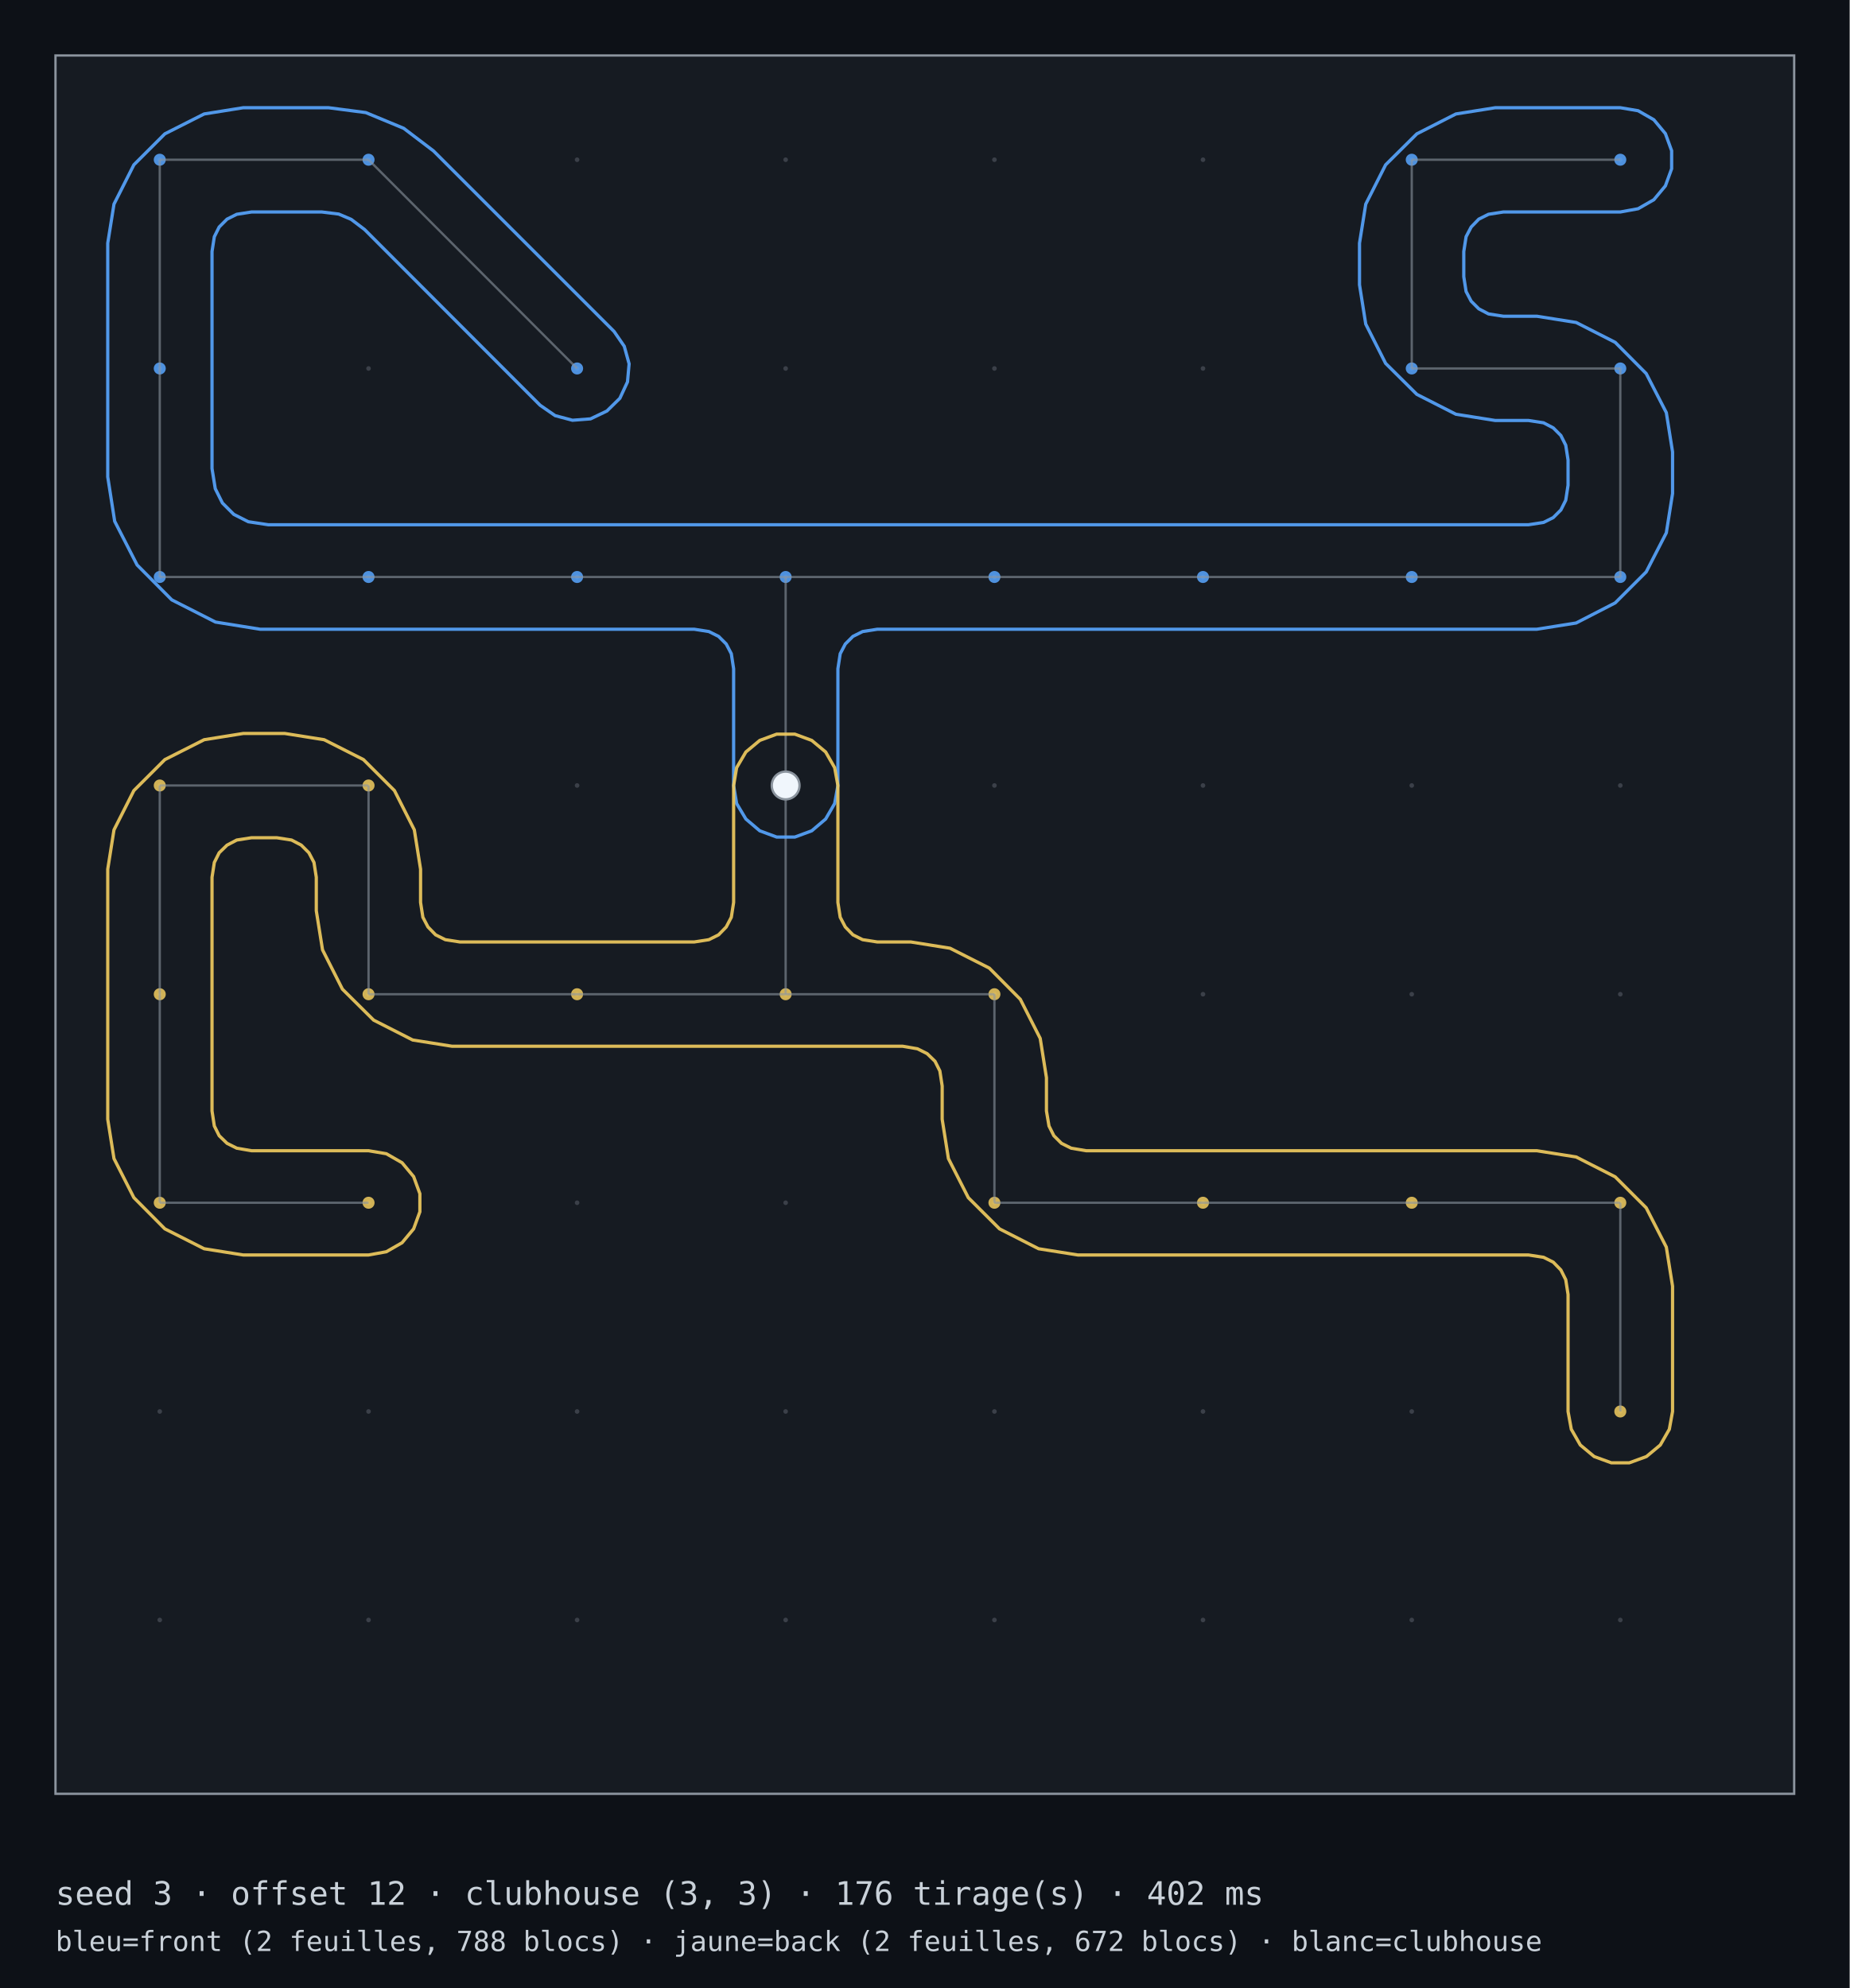
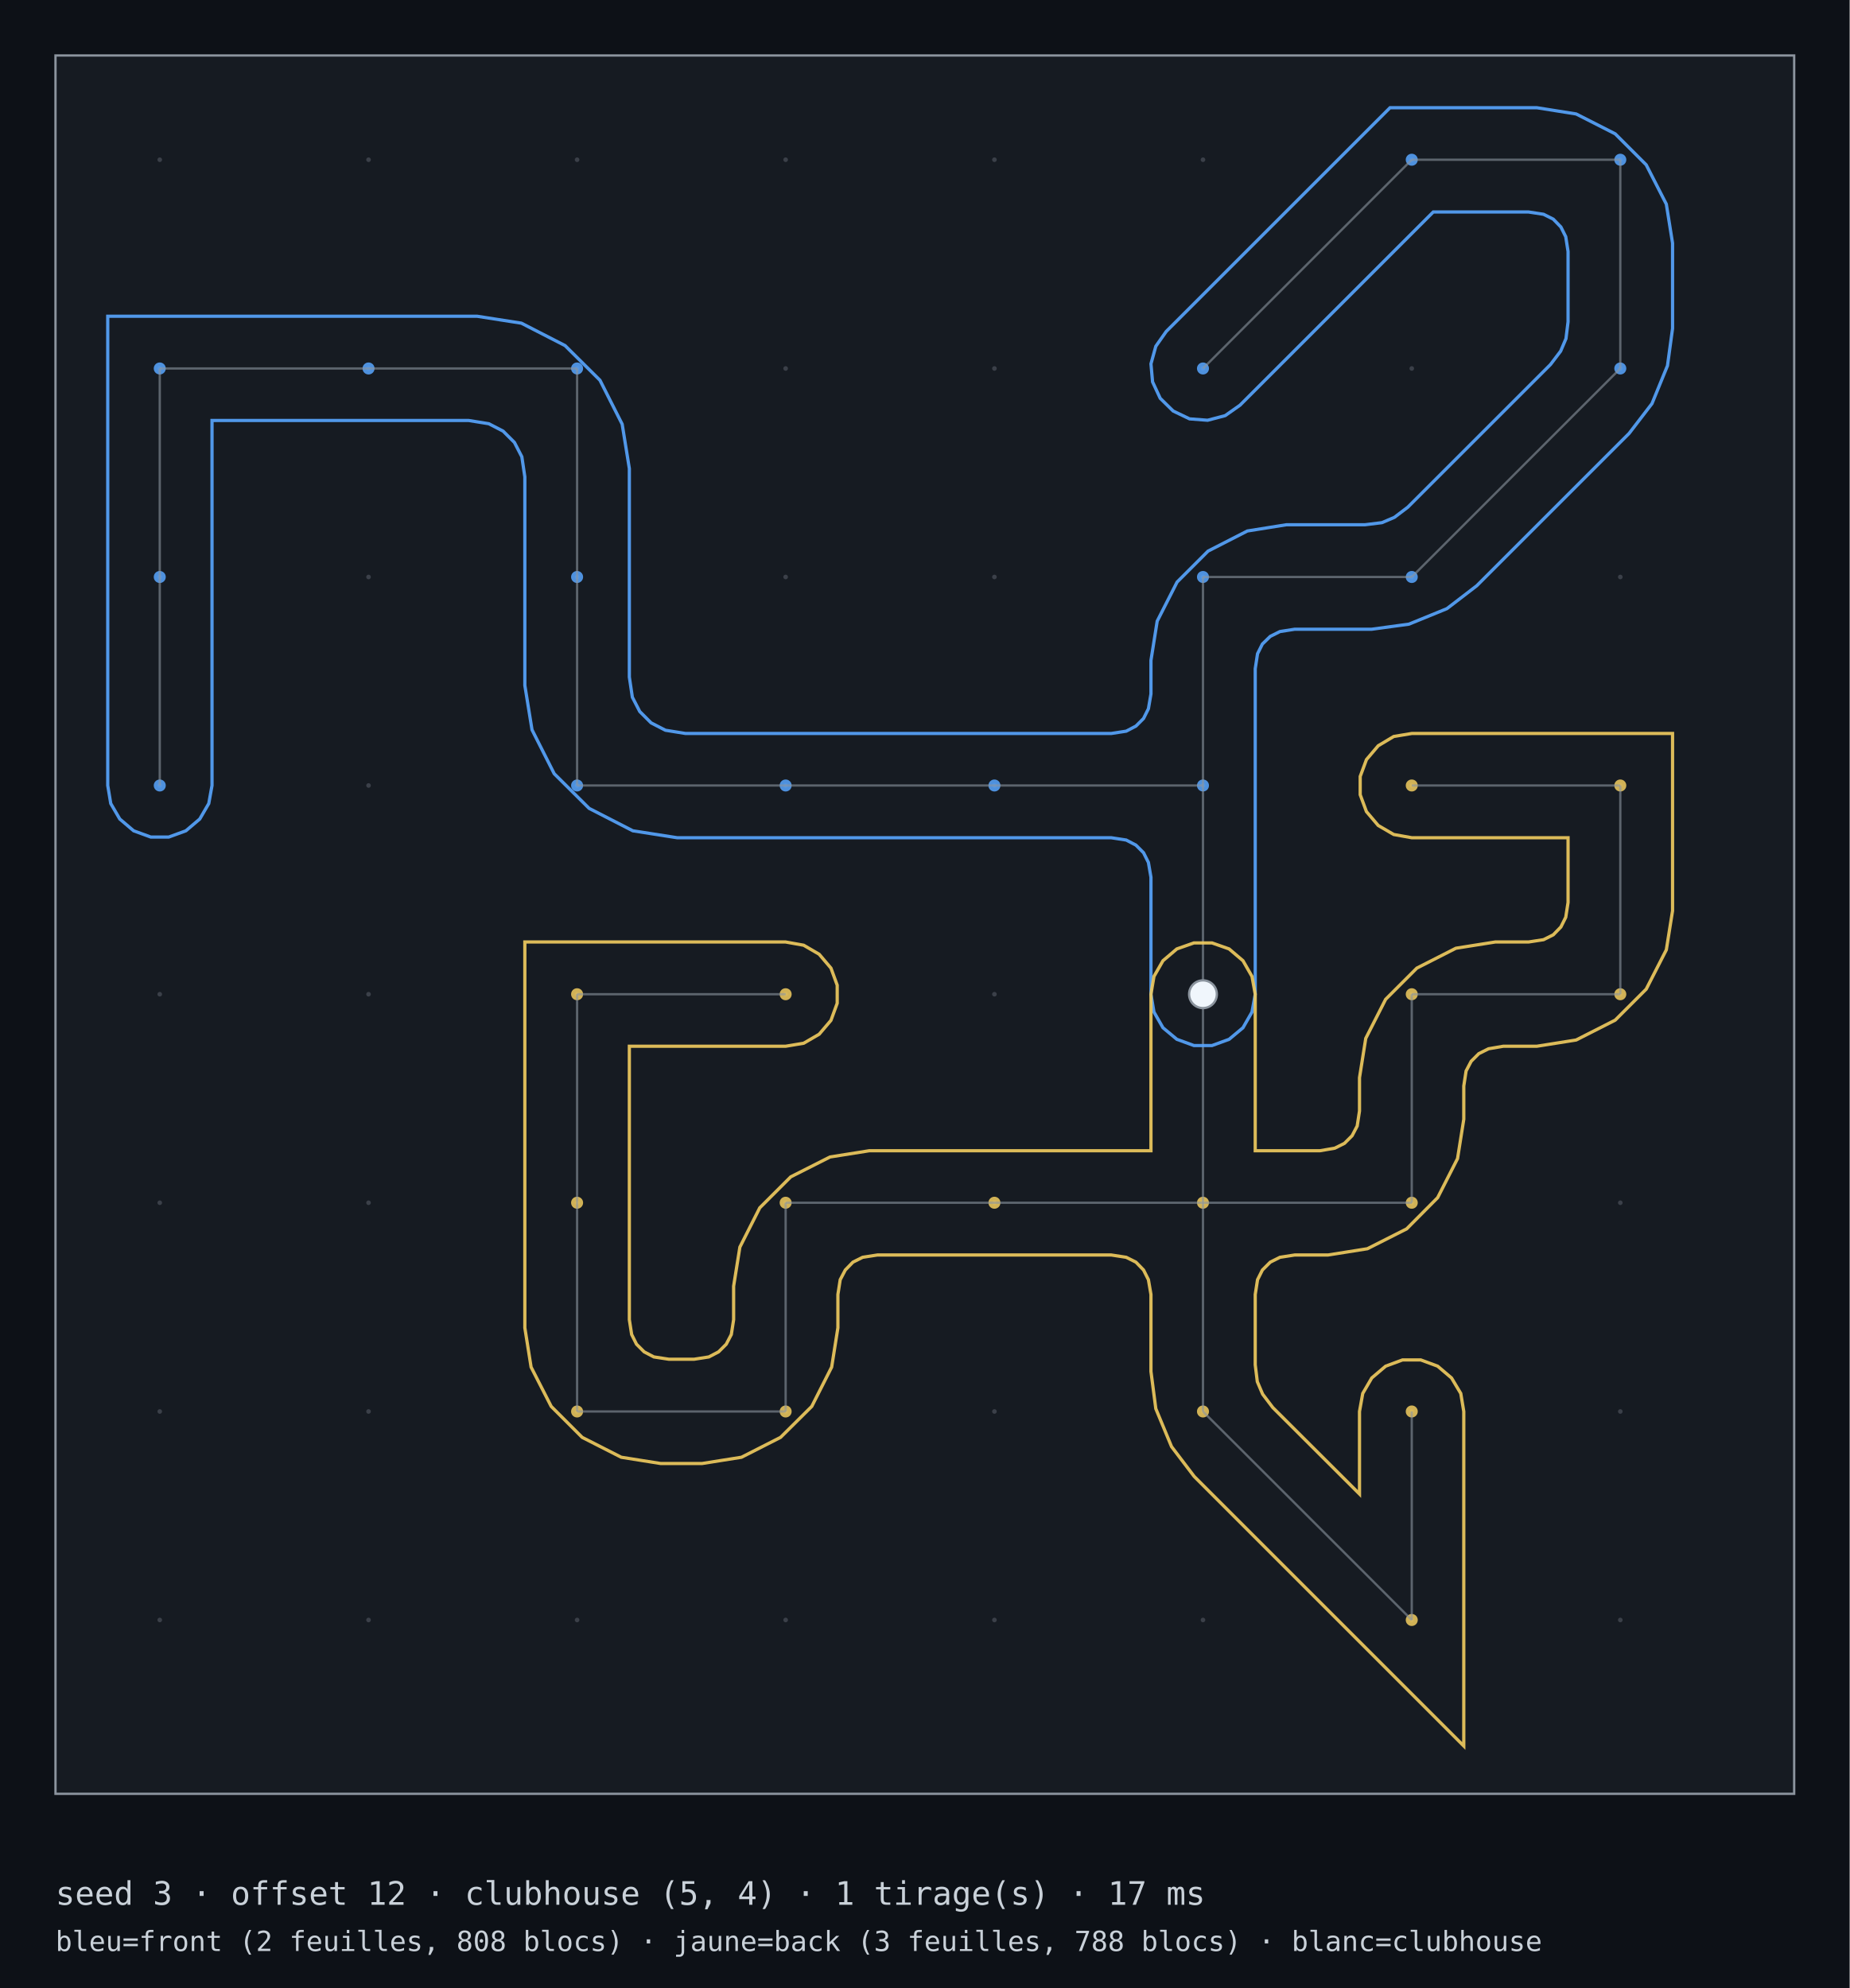
<svg xmlns="http://www.w3.org/2000/svg" width="800" height="860">
  <rect width="100%" height="100%" fill="#0d1117" />
  <rect x="24" y="24" width="752.0" height="752.0" fill="#161b22" stroke="#8b949e" />
  <style>text{font-family:monospace;fill:#c9d1d9}</style>
  <circle cx="69.1" cy="69.1" r="1.0" fill="#3b4049" />
  <circle cx="69.1" cy="159.4" r="1.0" fill="#3b4049" />
  <circle cx="69.1" cy="249.6" r="1.0" fill="#3b4049" />
  <circle cx="69.1" cy="339.8" r="1.0" fill="#3b4049" />
  <circle cx="69.1" cy="430.1" r="1.0" fill="#3b4049" />
  <circle cx="69.1" cy="520.3" r="1.0" fill="#3b4049" />
  <circle cx="69.1" cy="610.6" r="1.0" fill="#3b4049" />
  <circle cx="69.1" cy="700.8" r="1.0" fill="#3b4049" />
  <circle cx="159.4" cy="69.1" r="1.0" fill="#3b4049" />
  <circle cx="159.4" cy="159.4" r="1.0" fill="#3b4049" />
  <circle cx="159.4" cy="249.6" r="1.0" fill="#3b4049" />
  <circle cx="159.4" cy="339.8" r="1.0" fill="#3b4049" />
  <circle cx="159.4" cy="430.1" r="1.0" fill="#3b4049" />
  <circle cx="159.4" cy="520.3" r="1.0" fill="#3b4049" />
  <circle cx="159.4" cy="610.6" r="1.0" fill="#3b4049" />
  <circle cx="159.4" cy="700.8" r="1.0" fill="#3b4049" />
  <circle cx="249.6" cy="69.1" r="1.0" fill="#3b4049" />
  <circle cx="249.6" cy="159.4" r="1.0" fill="#3b4049" />
  <circle cx="249.6" cy="249.6" r="1.0" fill="#3b4049" />
  <circle cx="249.6" cy="339.8" r="1.0" fill="#3b4049" />
  <circle cx="249.6" cy="430.1" r="1.0" fill="#3b4049" />
  <circle cx="249.6" cy="520.3" r="1.0" fill="#3b4049" />
  <circle cx="249.6" cy="610.6" r="1.0" fill="#3b4049" />
  <circle cx="249.6" cy="700.8" r="1.0" fill="#3b4049" />
  <circle cx="339.8" cy="69.1" r="1.0" fill="#3b4049" />
  <circle cx="339.8" cy="159.4" r="1.0" fill="#3b4049" />
  <circle cx="339.8" cy="249.6" r="1.0" fill="#3b4049" />
  <circle cx="339.8" cy="339.8" r="1.0" fill="#3b4049" />
  <circle cx="339.8" cy="430.1" r="1.0" fill="#3b4049" />
  <circle cx="339.8" cy="520.3" r="1.0" fill="#3b4049" />
  <circle cx="339.8" cy="610.6" r="1.0" fill="#3b4049" />
  <circle cx="339.8" cy="700.8" r="1.0" fill="#3b4049" />
  <circle cx="430.1" cy="69.1" r="1.0" fill="#3b4049" />
  <circle cx="430.1" cy="159.4" r="1.0" fill="#3b4049" />
  <circle cx="430.1" cy="249.6" r="1.0" fill="#3b4049" />
  <circle cx="430.1" cy="339.8" r="1.0" fill="#3b4049" />
  <circle cx="430.1" cy="430.1" r="1.0" fill="#3b4049" />
  <circle cx="430.1" cy="520.3" r="1.0" fill="#3b4049" />
  <circle cx="430.1" cy="610.6" r="1.0" fill="#3b4049" />
  <circle cx="430.1" cy="700.8" r="1.0" fill="#3b4049" />
  <circle cx="520.3" cy="69.1" r="1.0" fill="#3b4049" />
  <circle cx="520.3" cy="159.4" r="1.0" fill="#3b4049" />
  <circle cx="520.3" cy="249.6" r="1.0" fill="#3b4049" />
  <circle cx="520.3" cy="339.8" r="1.0" fill="#3b4049" />
  <circle cx="520.3" cy="430.1" r="1.0" fill="#3b4049" />
  <circle cx="520.3" cy="520.3" r="1.0" fill="#3b4049" />
  <circle cx="520.3" cy="610.6" r="1.0" fill="#3b4049" />
  <circle cx="520.3" cy="700.8" r="1.0" fill="#3b4049" />
  <circle cx="610.6" cy="69.1" r="1.0" fill="#3b4049" />
  <circle cx="610.6" cy="159.4" r="1.0" fill="#3b4049" />
  <circle cx="610.6" cy="249.6" r="1.0" fill="#3b4049" />
  <circle cx="610.6" cy="339.8" r="1.0" fill="#3b4049" />
  <circle cx="610.6" cy="430.1" r="1.0" fill="#3b4049" />
  <circle cx="610.6" cy="520.3" r="1.0" fill="#3b4049" />
  <circle cx="610.6" cy="610.6" r="1.0" fill="#3b4049" />
  <circle cx="610.6" cy="700.8" r="1.0" fill="#3b4049" />
  <circle cx="700.8" cy="69.1" r="1.0" fill="#3b4049" />
  <circle cx="700.8" cy="159.4" r="1.0" fill="#3b4049" />
  <circle cx="700.8" cy="249.6" r="1.0" fill="#3b4049" />
  <circle cx="700.8" cy="339.8" r="1.0" fill="#3b4049" />
  <circle cx="700.8" cy="430.1" r="1.0" fill="#3b4049" />
  <circle cx="700.8" cy="520.3" r="1.0" fill="#3b4049" />
  <circle cx="700.8" cy="610.6" r="1.0" fill="#3b4049" />
  <circle cx="700.8" cy="700.8" r="1.0" fill="#3b4049" />
-   <circle cx="339.8" cy="249.6" r="2.6" fill="#58a6ff" fill-opacity="0.85" />
-   <circle cx="249.6" cy="249.6" r="2.6" fill="#58a6ff" fill-opacity="0.85" />
-   <circle cx="430.1" cy="249.6" r="2.6" fill="#58a6ff" fill-opacity="0.85" />
+   <circle cx="520.3" cy="339.8" r="2.6" fill="#58a6ff" fill-opacity="0.85" />
+   <circle cx="430.1" cy="339.8" r="2.6" fill="#58a6ff" fill-opacity="0.85" />
  <circle cx="520.3" cy="249.6" r="2.6" fill="#58a6ff" fill-opacity="0.85" />
  <circle cx="610.6" cy="249.6" r="2.6" fill="#58a6ff" fill-opacity="0.85" />
-   <circle cx="700.8" cy="249.6" r="2.6" fill="#58a6ff" fill-opacity="0.85" />
  <circle cx="700.8" cy="159.4" r="2.6" fill="#58a6ff" fill-opacity="0.85" />
-   <circle cx="610.6" cy="159.4" r="2.6" fill="#58a6ff" fill-opacity="0.85" />
+   <circle cx="700.8" cy="69.1" r="2.6" fill="#58a6ff" fill-opacity="0.85" />
  <circle cx="610.6" cy="69.1" r="2.6" fill="#58a6ff" fill-opacity="0.85" />
-   <circle cx="700.8" cy="69.1" r="2.6" fill="#58a6ff" fill-opacity="0.85" />
-   <circle cx="159.4" cy="249.6" r="2.6" fill="#58a6ff" fill-opacity="0.85" />
+   <circle cx="520.3" cy="159.4" r="2.6" fill="#58a6ff" fill-opacity="0.85" />
+   <circle cx="339.8" cy="339.8" r="2.6" fill="#58a6ff" fill-opacity="0.85" />
+   <circle cx="249.6" cy="339.8" r="2.6" fill="#58a6ff" fill-opacity="0.85" />
+   <circle cx="249.6" cy="249.6" r="2.6" fill="#58a6ff" fill-opacity="0.85" />
+   <circle cx="249.6" cy="159.4" r="2.6" fill="#58a6ff" fill-opacity="0.85" />
+   <circle cx="159.4" cy="159.4" r="2.6" fill="#58a6ff" fill-opacity="0.85" />
+   <circle cx="69.1" cy="159.4" r="2.6" fill="#58a6ff" fill-opacity="0.85" />
  <circle cx="69.1" cy="249.6" r="2.6" fill="#58a6ff" fill-opacity="0.85" />
-   <circle cx="69.1" cy="159.4" r="2.6" fill="#58a6ff" fill-opacity="0.85" />
-   <circle cx="69.1" cy="69.1" r="2.6" fill="#58a6ff" fill-opacity="0.85" />
-   <circle cx="159.4" cy="69.1" r="2.6" fill="#58a6ff" fill-opacity="0.85" />
-   <circle cx="249.6" cy="159.4" r="2.6" fill="#58a6ff" fill-opacity="0.85" />
-   <circle cx="339.8" cy="430.1" r="2.6" fill="#f2cc60" fill-opacity="0.85" />
-   <circle cx="430.1" cy="430.1" r="2.6" fill="#f2cc60" fill-opacity="0.85" />
-   <circle cx="249.6" cy="430.1" r="2.6" fill="#f2cc60" fill-opacity="0.85" />
-   <circle cx="159.4" cy="430.1" r="2.6" fill="#f2cc60" fill-opacity="0.85" />
-   <circle cx="159.4" cy="339.8" r="2.6" fill="#f2cc60" fill-opacity="0.85" />
-   <circle cx="69.1" cy="339.8" r="2.6" fill="#f2cc60" fill-opacity="0.85" />
-   <circle cx="69.1" cy="430.1" r="2.6" fill="#f2cc60" fill-opacity="0.85" />
-   <circle cx="69.1" cy="520.3" r="2.6" fill="#f2cc60" fill-opacity="0.85" />
-   <circle cx="159.4" cy="520.3" r="2.6" fill="#f2cc60" fill-opacity="0.85" />
-   <circle cx="430.1" cy="520.3" r="2.6" fill="#f2cc60" fill-opacity="0.85" />
+   <circle cx="69.1" cy="339.8" r="2.6" fill="#58a6ff" fill-opacity="0.85" />
  <circle cx="520.3" cy="520.3" r="2.6" fill="#f2cc60" fill-opacity="0.85" />
  <circle cx="610.6" cy="520.3" r="2.6" fill="#f2cc60" fill-opacity="0.85" />
-   <circle cx="700.8" cy="520.3" r="2.6" fill="#f2cc60" fill-opacity="0.85" />
-   <circle cx="700.8" cy="610.6" r="2.6" fill="#f2cc60" fill-opacity="0.85" />
-   <line x1="339.8" y1="339.8" x2="339.8" y2="249.6" stroke="#8b949e" stroke-width="1.0" stroke-opacity="0.6" />
-   <line x1="339.8" y1="339.8" x2="339.8" y2="430.1" stroke="#8b949e" stroke-width="1.0" stroke-opacity="0.6" />
-   <line x1="339.8" y1="249.6" x2="249.6" y2="249.6" stroke="#8b949e" stroke-width="1.0" stroke-opacity="0.6" />
-   <line x1="339.8" y1="430.1" x2="430.1" y2="430.1" stroke="#8b949e" stroke-width="1.0" stroke-opacity="0.6" />
-   <line x1="249.6" y1="249.6" x2="159.4" y2="249.6" stroke="#8b949e" stroke-width="1.0" stroke-opacity="0.6" />
-   <line x1="430.1" y1="430.1" x2="430.1" y2="520.3" stroke="#8b949e" stroke-width="1.0" stroke-opacity="0.6" />
-   <line x1="159.4" y1="249.6" x2="69.1" y2="249.6" stroke="#8b949e" stroke-width="1.0" stroke-opacity="0.6" />
-   <line x1="430.1" y1="520.3" x2="520.3" y2="520.3" stroke="#8b949e" stroke-width="1.0" stroke-opacity="0.6" />
-   <line x1="69.1" y1="249.6" x2="69.1" y2="159.4" stroke="#8b949e" stroke-width="1.0" stroke-opacity="0.6" />
+   <circle cx="520.3" cy="610.6" r="2.6" fill="#f2cc60" fill-opacity="0.85" />
+   <circle cx="430.1" cy="520.3" r="2.6" fill="#f2cc60" fill-opacity="0.85" />
+   <circle cx="339.8" cy="520.3" r="2.6" fill="#f2cc60" fill-opacity="0.85" />
+   <circle cx="339.8" cy="610.6" r="2.6" fill="#f2cc60" fill-opacity="0.85" />
+   <circle cx="249.6" cy="610.6" r="2.6" fill="#f2cc60" fill-opacity="0.85" />
+   <circle cx="249.6" cy="520.3" r="2.6" fill="#f2cc60" fill-opacity="0.85" />
+   <circle cx="249.6" cy="430.1" r="2.6" fill="#f2cc60" fill-opacity="0.85" />
+   <circle cx="339.8" cy="430.1" r="2.6" fill="#f2cc60" fill-opacity="0.85" />
+   <circle cx="610.6" cy="700.8" r="2.6" fill="#f2cc60" fill-opacity="0.85" />
+   <circle cx="610.6" cy="610.6" r="2.6" fill="#f2cc60" fill-opacity="0.85" />
+   <circle cx="610.6" cy="430.1" r="2.6" fill="#f2cc60" fill-opacity="0.85" />
+   <circle cx="700.8" cy="430.1" r="2.6" fill="#f2cc60" fill-opacity="0.85" />
+   <circle cx="700.8" cy="339.8" r="2.6" fill="#f2cc60" fill-opacity="0.85" />
+   <circle cx="610.6" cy="339.8" r="2.6" fill="#f2cc60" fill-opacity="0.85" />
+   <line x1="520.3" y1="430.1" x2="520.3" y2="339.8" stroke="#8b949e" stroke-width="1.0" stroke-opacity="0.6" />
+   <line x1="520.3" y1="430.1" x2="520.3" y2="520.3" stroke="#8b949e" stroke-width="1.0" stroke-opacity="0.6" />
+   <line x1="520.3" y1="339.8" x2="430.1" y2="339.8" stroke="#8b949e" stroke-width="1.0" stroke-opacity="0.6" />
  <line x1="520.3" y1="520.3" x2="610.6" y2="520.3" stroke="#8b949e" stroke-width="1.0" stroke-opacity="0.6" />
-   <line x1="69.1" y1="159.4" x2="69.1" y2="69.1" stroke="#8b949e" stroke-width="1.0" stroke-opacity="0.6" />
-   <line x1="610.6" y1="520.3" x2="700.8" y2="520.3" stroke="#8b949e" stroke-width="1.0" stroke-opacity="0.6" />
-   <line x1="69.1" y1="69.1" x2="159.4" y2="69.1" stroke="#8b949e" stroke-width="1.0" stroke-opacity="0.6" />
-   <line x1="700.8" y1="520.3" x2="700.8" y2="610.6" stroke="#8b949e" stroke-width="1.0" stroke-opacity="0.6" />
-   <line x1="159.4" y1="69.1" x2="249.6" y2="159.4" stroke="#8b949e" stroke-width="1.0" stroke-opacity="0.6" />
-   <line x1="339.8" y1="430.1" x2="249.6" y2="430.1" stroke="#8b949e" stroke-width="1.0" stroke-opacity="0.6" />
-   <line x1="339.8" y1="249.6" x2="430.1" y2="249.6" stroke="#8b949e" stroke-width="1.0" stroke-opacity="0.6" />
-   <line x1="249.6" y1="430.1" x2="159.4" y2="430.1" stroke="#8b949e" stroke-width="1.0" stroke-opacity="0.6" />
-   <line x1="430.1" y1="249.6" x2="520.3" y2="249.6" stroke="#8b949e" stroke-width="1.0" stroke-opacity="0.6" />
-   <line x1="159.4" y1="430.1" x2="159.4" y2="339.8" stroke="#8b949e" stroke-width="1.0" stroke-opacity="0.6" />
+   <line x1="430.1" y1="339.8" x2="339.8" y2="339.8" stroke="#8b949e" stroke-width="1.0" stroke-opacity="0.6" />
+   <line x1="610.6" y1="520.3" x2="610.6" y2="430.1" stroke="#8b949e" stroke-width="1.0" stroke-opacity="0.6" />
+   <line x1="339.8" y1="339.8" x2="249.6" y2="339.8" stroke="#8b949e" stroke-width="1.0" stroke-opacity="0.6" />
+   <line x1="610.6" y1="430.1" x2="700.8" y2="430.1" stroke="#8b949e" stroke-width="1.0" stroke-opacity="0.6" />
+   <line x1="249.6" y1="339.8" x2="249.6" y2="249.6" stroke="#8b949e" stroke-width="1.0" stroke-opacity="0.6" />
+   <line x1="700.8" y1="430.1" x2="700.8" y2="339.8" stroke="#8b949e" stroke-width="1.0" stroke-opacity="0.6" />
+   <line x1="249.6" y1="249.6" x2="249.6" y2="159.4" stroke="#8b949e" stroke-width="1.0" stroke-opacity="0.6" />
+   <line x1="700.8" y1="339.8" x2="610.6" y2="339.8" stroke="#8b949e" stroke-width="1.0" stroke-opacity="0.6" />
+   <line x1="249.6" y1="159.4" x2="159.4" y2="159.4" stroke="#8b949e" stroke-width="1.0" stroke-opacity="0.6" />
+   <line x1="159.4" y1="159.4" x2="69.1" y2="159.4" stroke="#8b949e" stroke-width="1.0" stroke-opacity="0.6" />
+   <line x1="520.3" y1="520.3" x2="520.3" y2="610.6" stroke="#8b949e" stroke-width="1.0" stroke-opacity="0.6" />
+   <line x1="69.1" y1="159.4" x2="69.1" y2="249.6" stroke="#8b949e" stroke-width="1.0" stroke-opacity="0.6" />
+   <line x1="520.3" y1="610.6" x2="610.6" y2="700.8" stroke="#8b949e" stroke-width="1.0" stroke-opacity="0.6" />
+   <line x1="69.1" y1="249.6" x2="69.1" y2="339.8" stroke="#8b949e" stroke-width="1.0" stroke-opacity="0.6" />
+   <line x1="610.6" y1="700.8" x2="610.6" y2="610.6" stroke="#8b949e" stroke-width="1.0" stroke-opacity="0.6" />
+   <line x1="520.3" y1="339.8" x2="520.3" y2="249.6" stroke="#8b949e" stroke-width="1.0" stroke-opacity="0.6" />
+   <line x1="520.3" y1="520.3" x2="430.1" y2="520.3" stroke="#8b949e" stroke-width="1.0" stroke-opacity="0.6" />
  <line x1="520.3" y1="249.6" x2="610.6" y2="249.6" stroke="#8b949e" stroke-width="1.0" stroke-opacity="0.6" />
-   <line x1="159.4" y1="339.8" x2="69.1" y2="339.8" stroke="#8b949e" stroke-width="1.0" stroke-opacity="0.6" />
-   <line x1="610.6" y1="249.6" x2="700.8" y2="249.6" stroke="#8b949e" stroke-width="1.0" stroke-opacity="0.6" />
-   <line x1="69.1" y1="339.8" x2="69.1" y2="430.1" stroke="#8b949e" stroke-width="1.0" stroke-opacity="0.6" />
-   <line x1="700.8" y1="249.6" x2="700.8" y2="159.4" stroke="#8b949e" stroke-width="1.0" stroke-opacity="0.6" />
-   <line x1="69.1" y1="430.1" x2="69.1" y2="520.3" stroke="#8b949e" stroke-width="1.0" stroke-opacity="0.6" />
-   <line x1="700.8" y1="159.4" x2="610.6" y2="159.4" stroke="#8b949e" stroke-width="1.0" stroke-opacity="0.6" />
-   <line x1="69.1" y1="520.3" x2="159.4" y2="520.3" stroke="#8b949e" stroke-width="1.0" stroke-opacity="0.6" />
-   <line x1="610.6" y1="159.4" x2="610.6" y2="69.1" stroke="#8b949e" stroke-width="1.0" stroke-opacity="0.6" />
-   <line x1="610.6" y1="69.1" x2="700.8" y2="69.1" stroke="#8b949e" stroke-width="1.0" stroke-opacity="0.6" />
-   <polygon points="317.3,339.8 318.6,347.6 322.6,354.3 328.6,359.4 335.9,362.1 343.8,362.1 351.1,359.4 357.1,354.3 361.0,347.6 362.4,339.8 362.4,289.3 363.4,282.8 365.6,278.6 368.9,275.3 373.1,273.2 379.5,272.2 664.7,272.2 681.7,269.5 698.6,260.8 712.0,247.4 720.7,230.5 723.4,213.5 723.4,195.5 720.7,178.5 712.0,161.6 698.6,148.1 681.7,139.5 664.7,136.8 650.2,136.8 643.8,135.8 639.6,133.6 636.3,130.3 634.1,126.1 633.1,119.7 633.1,108.8 634.1,102.4 636.3,98.2 639.6,94.8 643.8,92.7 650.2,91.7 700.8,91.7 708.5,90.3 715.3,86.4 720.3,80.4 723.0,73.0 723.0,65.2 720.3,57.8 715.3,51.8 708.5,47.9 700.8,46.6 646.7,46.6 629.7,49.3 612.8,57.9 599.3,71.3 590.7,88.3 588.0,105.2 588.0,123.2 590.7,140.2 599.3,157.2 612.8,170.6 629.7,179.2 646.7,181.9 661.1,181.9 667.6,182.9 671.8,185.1 675.1,188.4 677.2,192.6 678.2,199.0 678.2,209.9 677.2,216.4 675.1,220.6 671.8,223.9 667.6,226.0 661.1,227.0 116.0,227.0 107.4,225.7 101.1,222.5 96.2,217.6 93.1,211.4 91.7,202.7 91.7,108.8 92.7,102.4 94.8,98.2 98.2,94.8 102.4,92.7 108.8,91.7 139.2,91.7 146.5,92.6 151.9,94.9 157.7,99.3 233.6,175.3 240.1,179.8 247.6,181.8 255.4,181.2 262.5,177.8 268.1,172.3 271.4,165.2 272.1,157.4 270.0,149.8 265.6,143.4 187.5,65.3 174.6,55.5 158.2,48.7 142.1,46.6 105.2,46.6 88.3,49.3 71.3,57.9 57.9,71.3 49.3,88.3 46.6,105.2 46.6,206.3 49.6,225.5 59.3,244.4 74.3,259.5 93.2,269.1 112.5,272.2 300.2,272.2 306.6,273.2 310.8,275.3 314.1,278.6 316.3,282.8 317.3,289.3" fill="none" stroke="#58a6ff" stroke-width="1.4" stroke-opacity="0.9" />
-   <polygon points="362.4,339.8 361.0,332.1 357.1,325.3 351.1,320.3 343.8,317.6 335.9,317.6 328.6,320.3 322.6,325.3 318.6,332.1 317.3,339.8 317.3,390.4 316.3,396.8 314.1,401.0 310.8,404.4 306.6,406.5 300.2,407.5 199.0,407.5 192.6,406.5 188.4,404.4 185.1,401.0 182.9,396.8 181.9,390.4 181.9,376.0 179.2,359.0 170.6,342.0 157.2,328.6 140.2,320.0 123.2,317.3 105.2,317.3 88.3,320.0 71.3,328.6 57.9,342.0 49.3,359.0 46.6,376.0 46.6,484.2 49.3,501.2 57.9,518.1 71.3,531.6 88.3,540.2 105.2,542.9 159.4,542.9 167.1,541.5 173.9,537.6 178.9,531.6 181.6,524.2 181.6,516.4 178.9,509.0 173.9,503.0 167.1,499.1 159.4,497.8 108.8,497.8 102.4,496.7 98.2,494.6 94.8,491.3 92.7,487.1 91.7,480.6 91.7,379.5 92.7,373.1 94.8,368.9 98.2,365.6 102.4,363.4 108.8,362.4 119.7,362.4 126.1,363.4 130.3,365.6 133.6,368.9 135.8,373.1 136.8,379.5 136.8,394.0 139.5,410.9 148.1,427.9 161.6,441.3 178.5,449.9 195.5,452.6 390.4,452.6 396.8,453.7 401.0,455.8 404.4,459.1 406.5,463.3 407.5,469.8 407.5,484.2 410.2,501.2 418.8,518.1 432.3,531.6 449.2,540.2 466.2,542.9 661.1,542.9 667.6,543.9 671.8,546.0 675.1,549.4 677.2,553.6 678.2,560.0 678.2,610.6 679.6,618.3 683.5,625.1 689.5,630.1 696.9,632.8 704.7,632.8 712.1,630.1 718.1,625.1 722.0,618.3 723.4,610.6 723.4,556.4 720.7,539.5 712.0,522.5 698.6,509.1 681.7,500.5 664.7,497.8 469.8,497.8 463.3,496.7 459.1,494.6 455.8,491.3 453.7,487.1 452.6,480.6 452.6,466.2 449.9,449.2 441.3,432.3 427.9,418.8 410.9,410.2 394.0,407.5 379.5,407.5 373.1,406.5 368.9,404.4 365.6,401.0 363.4,396.8 362.4,390.4" fill="none" stroke="#f2cc60" stroke-width="1.4" stroke-opacity="0.9" />
-   <circle cx="339.8" cy="339.8" r="6" fill="#f0f6fc" stroke="#8b949e" />
-   <text x="24" y="824" font-size="14">seed 3 · offset 12 · clubhouse (3, 3) · 176 tirage(s) · 402 ms</text>
-   <text x="24" y="844" font-size="12">bleu=front (2 feuilles, 788 blocs) · jaune=back (2 feuilles, 672 blocs) · blanc=clubhouse</text>
+   <line x1="430.1" y1="520.3" x2="339.8" y2="520.3" stroke="#8b949e" stroke-width="1.0" stroke-opacity="0.6" />
+   <line x1="610.6" y1="249.6" x2="700.8" y2="159.4" stroke="#8b949e" stroke-width="1.0" stroke-opacity="0.6" />
+   <line x1="339.8" y1="520.3" x2="339.8" y2="610.6" stroke="#8b949e" stroke-width="1.0" stroke-opacity="0.6" />
+   <line x1="700.8" y1="159.4" x2="700.8" y2="69.1" stroke="#8b949e" stroke-width="1.0" stroke-opacity="0.6" />
+   <line x1="339.8" y1="610.6" x2="249.6" y2="610.6" stroke="#8b949e" stroke-width="1.0" stroke-opacity="0.6" />
+   <line x1="700.8" y1="69.1" x2="610.6" y2="69.1" stroke="#8b949e" stroke-width="1.0" stroke-opacity="0.6" />
+   <line x1="249.6" y1="610.6" x2="249.6" y2="520.3" stroke="#8b949e" stroke-width="1.0" stroke-opacity="0.6" />
+   <line x1="610.6" y1="69.1" x2="520.3" y2="159.4" stroke="#8b949e" stroke-width="1.0" stroke-opacity="0.6" />
+   <line x1="249.6" y1="520.3" x2="249.6" y2="430.1" stroke="#8b949e" stroke-width="1.0" stroke-opacity="0.6" />
+   <line x1="249.6" y1="430.1" x2="339.8" y2="430.1" stroke="#8b949e" stroke-width="1.0" stroke-opacity="0.6" />
+   <polygon points="497.8,430.1 499.1,437.8 503.0,444.6 509.0,449.6 516.4,452.3 524.2,452.3 531.6,449.6 537.6,444.6 541.5,437.8 542.9,430.1 542.9,289.3 543.9,282.8 546.0,278.6 549.4,275.3 553.6,273.2 560.0,272.2 593.3,272.2 609.4,270.0 625.8,263.3 638.7,253.4 704.6,187.5 714.5,174.6 721.2,158.2 723.4,142.1 723.4,105.2 720.7,88.3 712.0,71.3 698.6,57.9 681.7,49.3 664.7,46.6 601.2,46.6 504.4,143.4 499.9,149.8 497.8,157.4 498.5,165.2 501.8,172.3 507.4,177.8 514.5,181.2 522.3,181.8 529.9,179.8 536.3,175.3 619.9,91.7 661.1,91.7 667.6,92.7 671.8,94.8 675.1,98.2 677.2,102.4 678.2,108.8 678.2,139.2 677.3,146.5 675.0,151.9 670.6,157.7 608.9,219.4 603.1,223.8 597.7,226.1 590.4,227.0 556.4,227.0 539.5,229.7 522.5,238.4 509.1,251.8 500.5,268.7 497.8,285.7 497.8,300.2 496.7,306.6 494.6,310.8 491.3,314.1 487.1,316.3 480.6,317.3 296.5,317.3 287.8,315.9 281.6,312.7 276.7,307.8 273.5,301.6 272.2,292.9 272.2,202.7 269.1,183.5 259.5,164.5 244.4,149.5 225.5,139.8 206.3,136.8 46.6,136.8 46.6,339.8 47.9,347.6 51.8,354.3 57.8,359.4 65.2,362.1 73.0,362.1 80.4,359.4 86.4,354.3 90.3,347.6 91.7,339.8 91.7,181.9 202.7,181.9 211.4,183.3 217.6,186.5 222.5,191.4 225.7,197.6 227.0,206.3 227.0,296.5 230.1,315.7 239.7,334.7 254.8,349.7 273.7,359.4 292.9,362.4 480.6,362.4 487.1,363.4 491.3,365.6 494.6,368.9 496.7,373.1 497.8,379.5" fill="none" stroke="#58a6ff" stroke-width="1.4" stroke-opacity="0.9" />
+   <polygon points="542.9,430.1 541.5,422.4 537.6,415.6 531.6,410.5 524.2,407.9 516.4,407.9 509.0,410.5 503.0,415.6 499.1,422.4 497.8,430.1 497.8,497.8 376.0,497.8 359.0,500.5 342.0,509.1 328.6,522.5 320.0,539.5 317.3,556.4 317.3,570.9 316.3,577.3 314.1,581.5 310.8,584.8 306.6,587.0 300.2,588.0 289.3,588.0 282.8,587.0 278.6,584.8 275.3,581.5 273.2,577.3 272.2,570.9 272.2,452.6 339.8,452.6 347.6,451.3 354.3,447.4 359.4,441.4 362.1,434.0 362.1,426.2 359.4,418.8 354.3,412.8 347.6,408.9 339.8,407.5 227.0,407.5 227.0,574.4 229.7,591.4 238.4,608.4 251.8,621.8 268.7,630.4 285.7,633.1 303.7,633.1 320.7,630.4 337.6,621.8 351.1,608.4 359.7,591.4 362.4,574.4 362.4,560.0 363.4,553.6 365.6,549.4 368.9,546.0 373.1,543.9 379.5,542.9 480.6,542.9 487.1,543.9 491.3,546.0 494.6,549.4 496.7,553.6 497.8,560.0 497.8,593.3 499.9,609.4 506.7,625.8 516.5,638.7 633.1,755.3 633.1,610.6 631.8,602.8 627.8,596.1 621.8,591.0 614.5,588.3 606.6,588.3 599.3,591.0 593.3,596.1 589.4,602.8 588.0,610.6 588.0,646.3 550.5,608.9 546.1,603.1 543.8,597.7 542.9,590.4 542.9,560.0 543.9,553.6 546.0,549.4 549.4,546.0 553.6,543.9 560.0,542.9 574.4,542.9 591.4,540.2 608.4,531.6 621.8,518.1 630.4,501.2 633.1,484.2 633.1,469.8 634.1,463.3 636.3,459.1 639.6,455.8 643.8,453.7 650.2,452.6 664.7,452.6 681.7,449.9 698.6,441.3 712.0,427.9 720.7,410.9 723.4,394.0 723.4,317.3 610.6,317.3 602.8,318.6 596.1,322.6 591.0,328.6 588.3,335.9 588.3,343.8 591.0,351.1 596.1,357.1 602.8,361.0 610.6,362.4 678.2,362.4 678.2,390.4 677.2,396.8 675.1,401.0 671.8,404.4 667.6,406.5 661.1,407.5 646.7,407.5 629.7,410.2 612.8,418.8 599.3,432.3 590.7,449.2 588.0,466.2 588.0,480.6 587.0,487.1 584.8,491.3 581.5,494.6 577.3,496.7 570.9,497.8 542.9,497.8" fill="none" stroke="#f2cc60" stroke-width="1.4" stroke-opacity="0.9" />
+   <circle cx="520.3" cy="430.1" r="6" fill="#f0f6fc" stroke="#8b949e" />
+   <text x="24" y="824" font-size="14">seed 3 · offset 12 · clubhouse (5, 4) · 1 tirage(s) · 17 ms</text>
+   <text x="24" y="844" font-size="12">bleu=front (2 feuilles, 808 blocs) · jaune=back (3 feuilles, 788 blocs) · blanc=clubhouse</text>
</svg>
